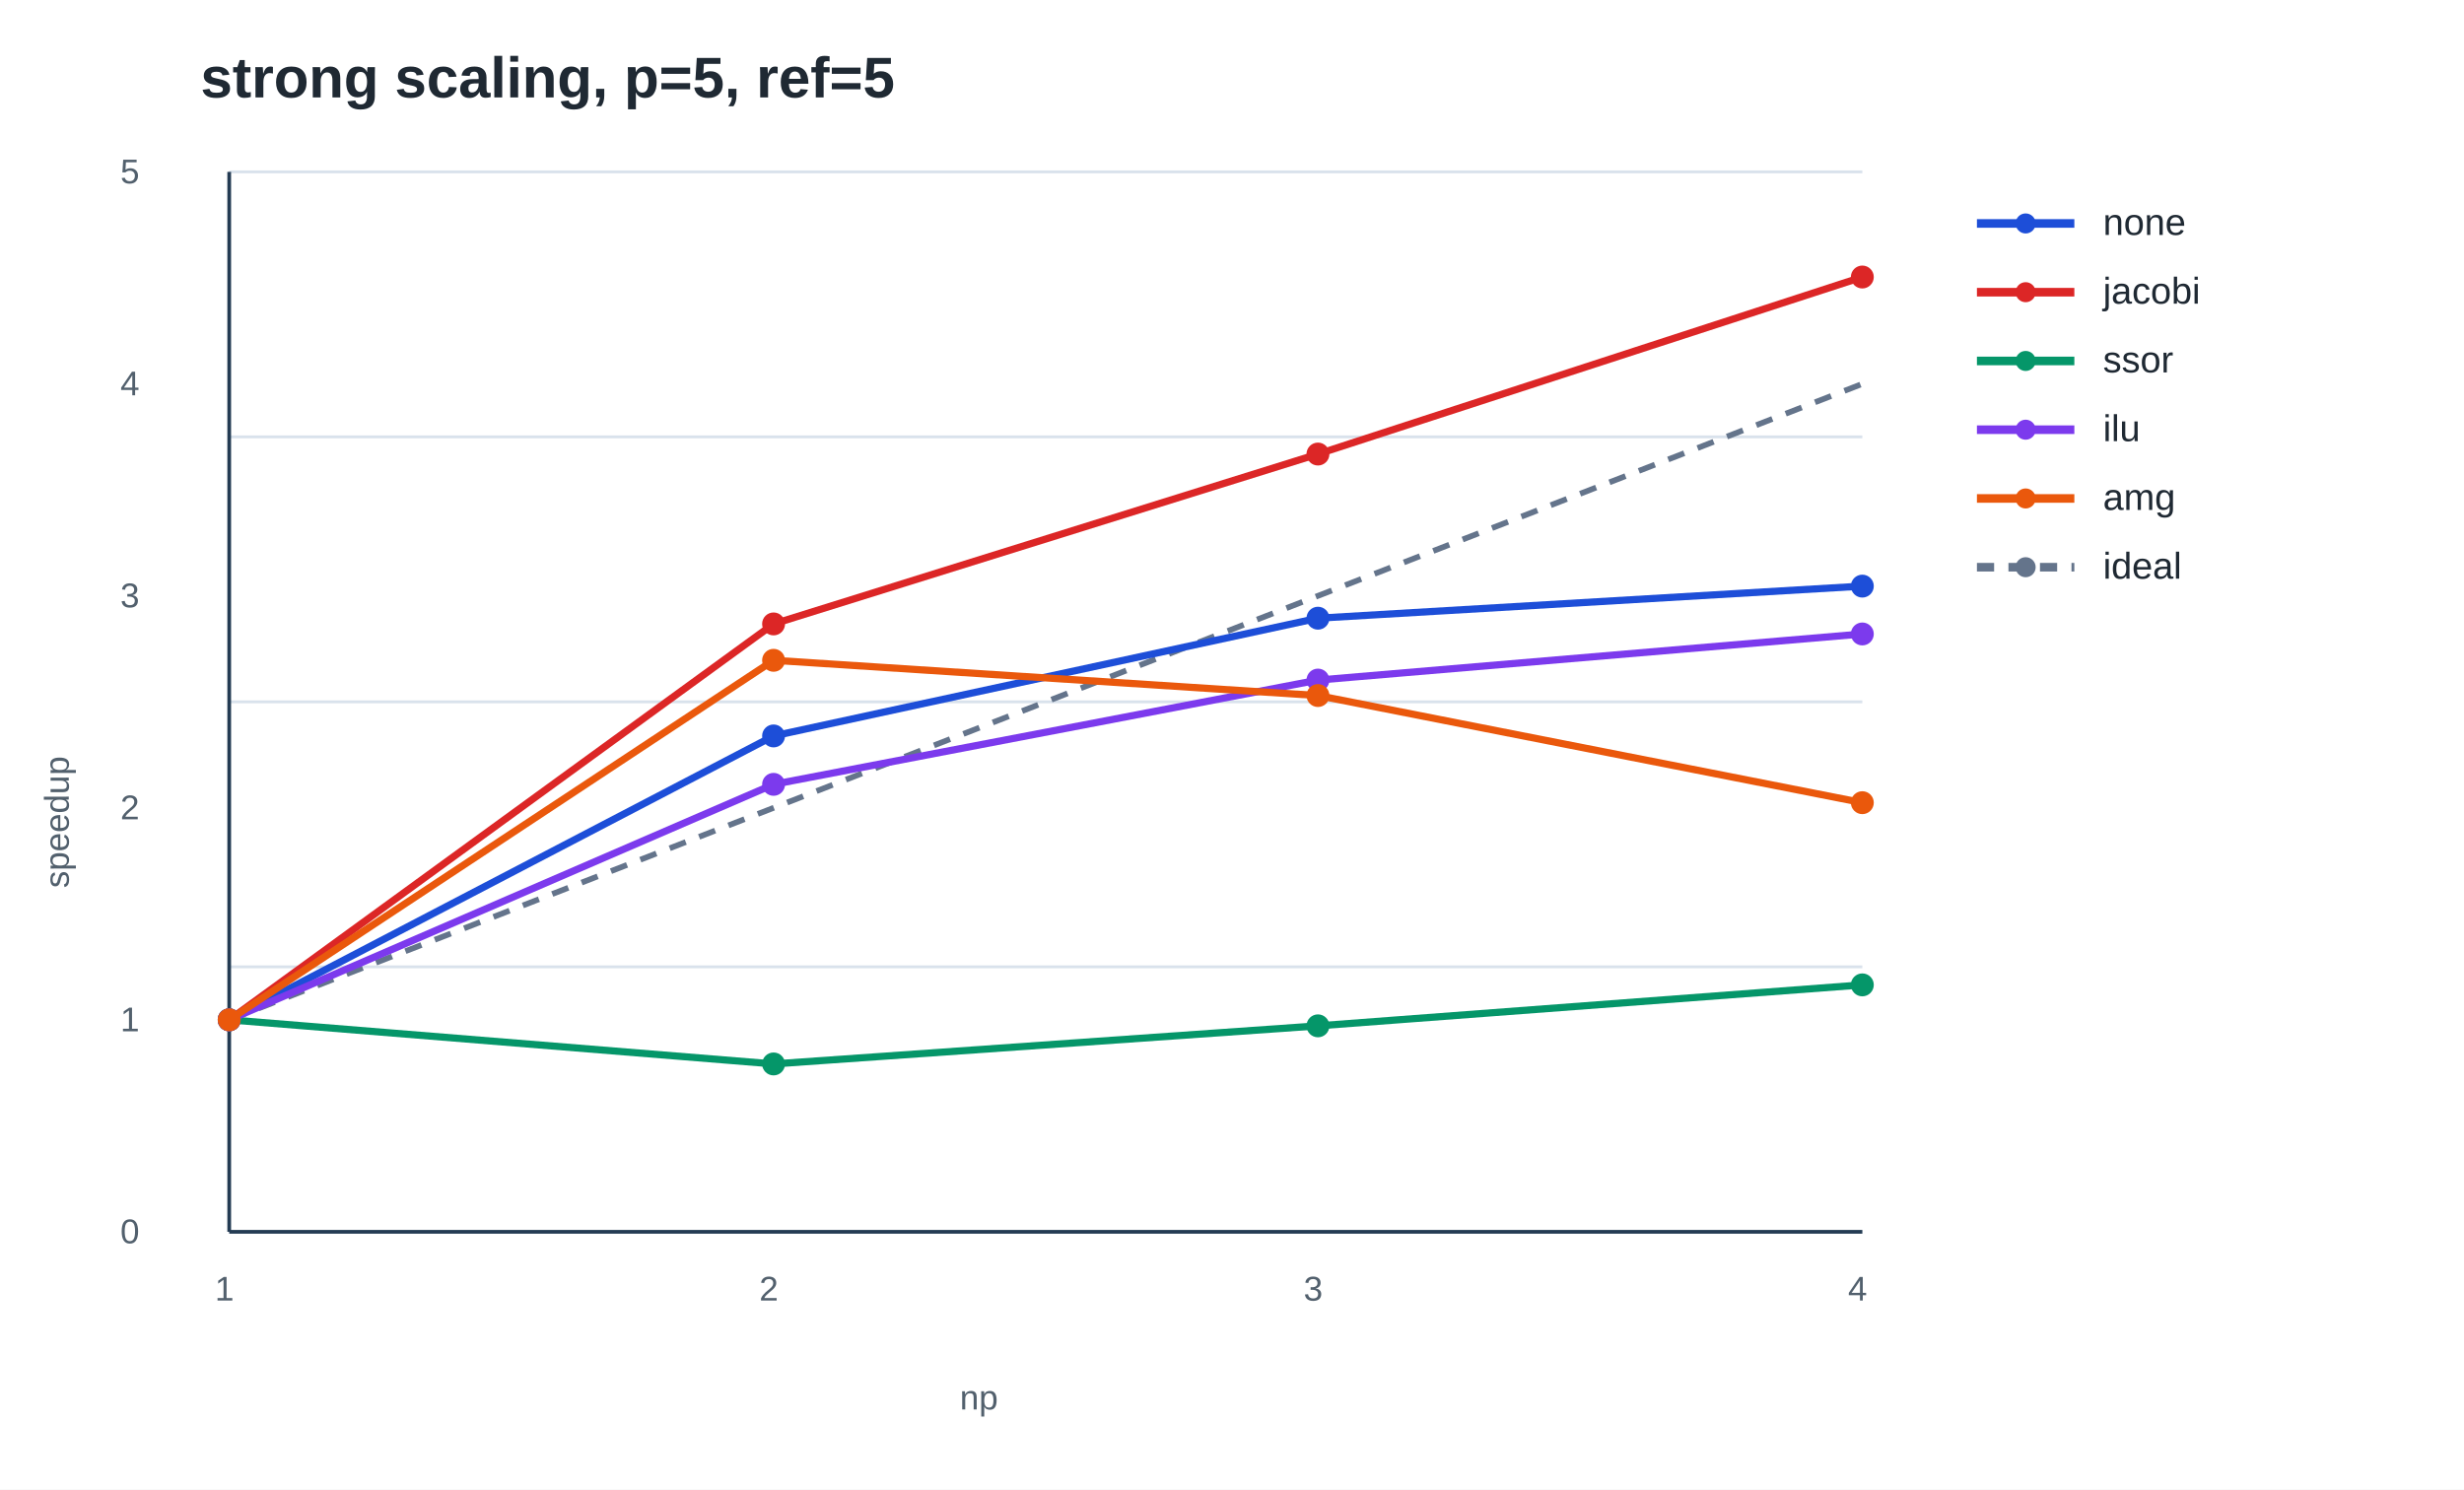
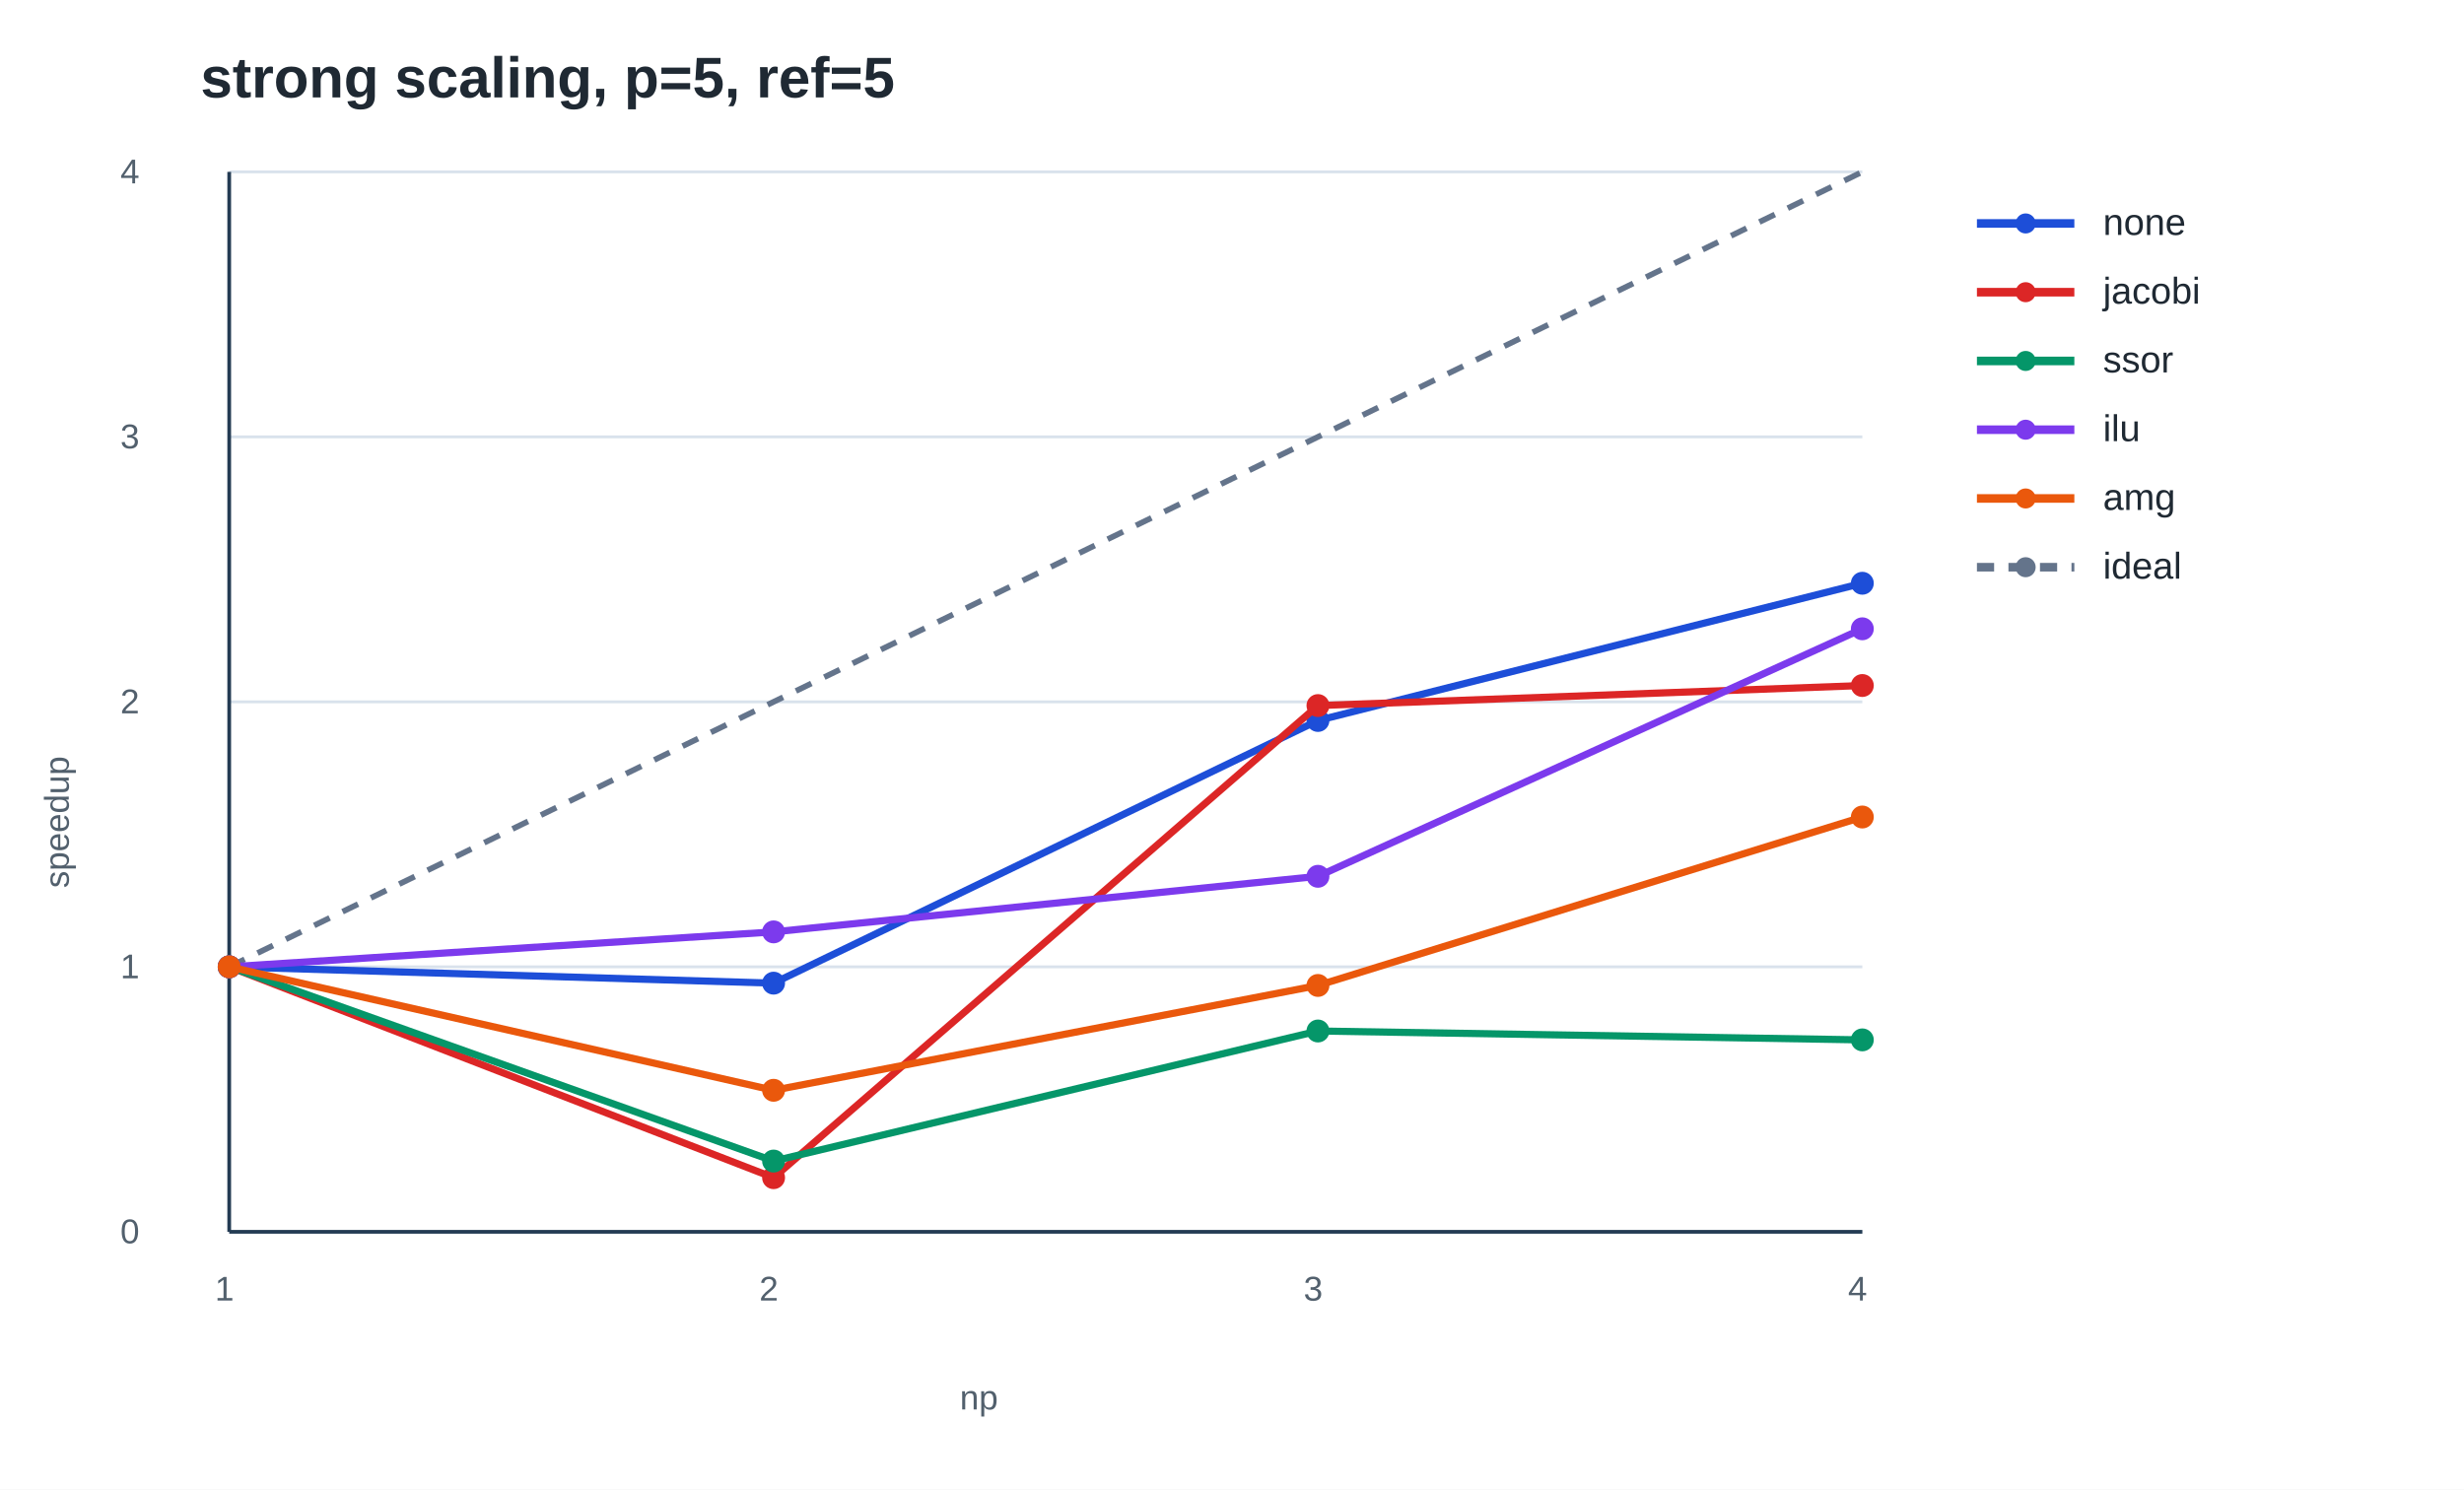
<svg xmlns="http://www.w3.org/2000/svg" width="860" height="520" viewBox="0 0 860 520">
  <style>text{font-family:Arial,sans-serif;font-size:13px;fill:#1f2933}.title{font-size:20px;font-weight:700}.grid{stroke:#d9e2ec}.axis{stroke:#243b53;stroke-width:1.3}.label{fill:#52606d;font-size:12px}</style>
  <rect width="100%" height="100%" fill="white" />
  <text class="title" x="70" y="34">strong scaling, p=5, ref=5</text>
  <line class="grid" x1="80" y1="60.0" x2="650" y2="60.0" />
  <line class="grid" x1="80" y1="152.5" x2="650" y2="152.5" />
  <line class="grid" x1="80" y1="245.0" x2="650" y2="245.0" />
  <line class="grid" x1="80" y1="337.5" x2="650" y2="337.5" />
  <line class="grid" x1="80" y1="430.0" x2="650" y2="430.0" />
  <line class="axis" x1="80" y1="430" x2="650" y2="430" />
  <line class="axis" x1="80" y1="430" x2="80" y2="60" />
  <text class="label" transform="translate(24 310) rotate(-90)">speedup</text>
  <text class="label" x="42" y="434.0">0</text>
-   <text class="label" x="42" y="360.0">1</text>
-   <text class="label" x="42" y="286.0">2</text>
-   <text class="label" x="42" y="212.0">3</text>
-   <text class="label" x="42" y="138.0">4</text>
-   <text class="label" x="42" y="64.0">5</text>
-   <polyline points="80.0,356.0 270.0,282.0 460.0,208.0 650.0,134.0" fill="none" stroke="#64748b" stroke-width="2" stroke-dasharray="6,5" />
+   <text class="label" x="42" y="341.5">1</text>
+   <text class="label" x="42" y="249.0">2</text>
+   <text class="label" x="42" y="156.5">3</text>
+   <text class="label" x="42" y="64.0">4</text>
+   <polyline points="80.0,337.5 270.0,245.0 460.0,152.5 650.0,60.0" fill="none" stroke="#64748b" stroke-width="2" stroke-dasharray="6,5" />
  <line x1="690" y1="198.0" x2="724" y2="198.0" stroke="#64748b" stroke-width="3" stroke-dasharray="6,5" />
  <circle cx="707" cy="198.0" r="3.5" fill="#64748b" />
  <text x="734" y="202.0">ideal</text>
-   <polyline points="80.0,356.0 270.0,256.9 460.0,215.8 650.0,204.6" fill="none" stroke="#1d4ed8" stroke-width="2.5" />
-   <circle cx="80.0" cy="356.0" r="4" fill="#1d4ed8" />
-   <circle cx="270.0" cy="256.9" r="4" fill="#1d4ed8" />
-   <circle cx="460.0" cy="215.8" r="4" fill="#1d4ed8" />
-   <circle cx="650.0" cy="204.6" r="4" fill="#1d4ed8" />
+   <polyline points="80.0,337.5 270.0,343.2 460.0,251.5 650.0,203.6" fill="none" stroke="#1d4ed8" stroke-width="2.5" />
+   <circle cx="80.0" cy="337.5" r="4" fill="#1d4ed8" />
+   <circle cx="270.0" cy="343.2" r="4" fill="#1d4ed8" />
+   <circle cx="460.0" cy="251.5" r="4" fill="#1d4ed8" />
+   <circle cx="650.0" cy="203.6" r="4" fill="#1d4ed8" />
  <line x1="690" y1="78.0" x2="724" y2="78.0" stroke="#1d4ed8" stroke-width="3" />
  <circle cx="707" cy="78.0" r="3.5" fill="#1d4ed8" />
  <text x="734" y="82.0">none</text>
-   <polyline points="80.0,356.0 270.0,217.8 460.0,158.5 650.0,96.7" fill="none" stroke="#dc2626" stroke-width="2.5" />
-   <circle cx="80.0" cy="356.0" r="4" fill="#dc2626" />
-   <circle cx="270.0" cy="217.8" r="4" fill="#dc2626" />
-   <circle cx="460.0" cy="158.5" r="4" fill="#dc2626" />
-   <circle cx="650.0" cy="96.7" r="4" fill="#dc2626" />
+   <polyline points="80.0,337.5 270.0,411.1 460.0,246.3 650.0,239.3" fill="none" stroke="#dc2626" stroke-width="2.5" />
+   <circle cx="80.0" cy="337.5" r="4" fill="#dc2626" />
+   <circle cx="270.0" cy="411.1" r="4" fill="#dc2626" />
+   <circle cx="460.0" cy="246.3" r="4" fill="#dc2626" />
+   <circle cx="650.0" cy="239.3" r="4" fill="#dc2626" />
  <line x1="690" y1="102.0" x2="724" y2="102.0" stroke="#dc2626" stroke-width="3" />
  <circle cx="707" cy="102.0" r="3.5" fill="#dc2626" />
  <text x="734" y="106.0">jacobi</text>
-   <polyline points="80.0,356.0 270.0,371.4 460.0,358.1 650.0,343.8" fill="none" stroke="#059669" stroke-width="2.5" />
-   <circle cx="80.0" cy="356.0" r="4" fill="#059669" />
-   <circle cx="270.0" cy="371.4" r="4" fill="#059669" />
-   <circle cx="460.0" cy="358.1" r="4" fill="#059669" />
-   <circle cx="650.0" cy="343.8" r="4" fill="#059669" />
+   <polyline points="80.0,337.5 270.0,405.3 460.0,359.9 650.0,363.0" fill="none" stroke="#059669" stroke-width="2.5" />
+   <circle cx="80.0" cy="337.5" r="4" fill="#059669" />
+   <circle cx="270.0" cy="405.3" r="4" fill="#059669" />
+   <circle cx="460.0" cy="359.9" r="4" fill="#059669" />
+   <circle cx="650.0" cy="363.0" r="4" fill="#059669" />
  <line x1="690" y1="126.0" x2="724" y2="126.0" stroke="#059669" stroke-width="3" />
  <circle cx="707" cy="126.0" r="3.5" fill="#059669" />
  <text x="734" y="130.0">ssor</text>
-   <polyline points="80.0,356.0 270.0,273.8 460.0,237.4 650.0,221.3" fill="none" stroke="#7c3aed" stroke-width="2.5" />
-   <circle cx="80.0" cy="356.0" r="4" fill="#7c3aed" />
-   <circle cx="270.0" cy="273.8" r="4" fill="#7c3aed" />
-   <circle cx="460.0" cy="237.4" r="4" fill="#7c3aed" />
-   <circle cx="650.0" cy="221.3" r="4" fill="#7c3aed" />
+   <polyline points="80.0,337.5 270.0,325.3 460.0,305.9 650.0,219.5" fill="none" stroke="#7c3aed" stroke-width="2.5" />
+   <circle cx="80.0" cy="337.5" r="4" fill="#7c3aed" />
+   <circle cx="270.0" cy="325.3" r="4" fill="#7c3aed" />
+   <circle cx="460.0" cy="305.9" r="4" fill="#7c3aed" />
+   <circle cx="650.0" cy="219.5" r="4" fill="#7c3aed" />
  <line x1="690" y1="150.0" x2="724" y2="150.0" stroke="#7c3aed" stroke-width="3" />
  <circle cx="707" cy="150.0" r="3.5" fill="#7c3aed" />
  <text x="734" y="154.0">ilu</text>
-   <polyline points="80.0,356.0 270.0,230.5 460.0,242.8 650.0,280.2" fill="none" stroke="#ea580c" stroke-width="2.5" />
-   <circle cx="80.0" cy="356.0" r="4" fill="#ea580c" />
-   <circle cx="270.0" cy="230.5" r="4" fill="#ea580c" />
-   <circle cx="460.0" cy="242.8" r="4" fill="#ea580c" />
-   <circle cx="650.0" cy="280.2" r="4" fill="#ea580c" />
+   <polyline points="80.0,337.5 270.0,380.6 460.0,344.0 650.0,285.2" fill="none" stroke="#ea580c" stroke-width="2.5" />
+   <circle cx="80.0" cy="337.5" r="4" fill="#ea580c" />
+   <circle cx="270.0" cy="380.6" r="4" fill="#ea580c" />
+   <circle cx="460.0" cy="344.0" r="4" fill="#ea580c" />
+   <circle cx="650.0" cy="285.2" r="4" fill="#ea580c" />
  <line x1="690" y1="174.0" x2="724" y2="174.0" stroke="#ea580c" stroke-width="3" />
  <circle cx="707" cy="174.0" r="3.5" fill="#ea580c" />
  <text x="734" y="178.0">amg</text>
  <text class="label" x="75.0" y="454">1</text>
  <text class="label" x="265.0" y="454">2</text>
  <text class="label" x="455.0" y="454">3</text>
  <text class="label" x="645.0" y="454">4</text>
  <text class="label" x="335" y="492">np</text>
</svg>
